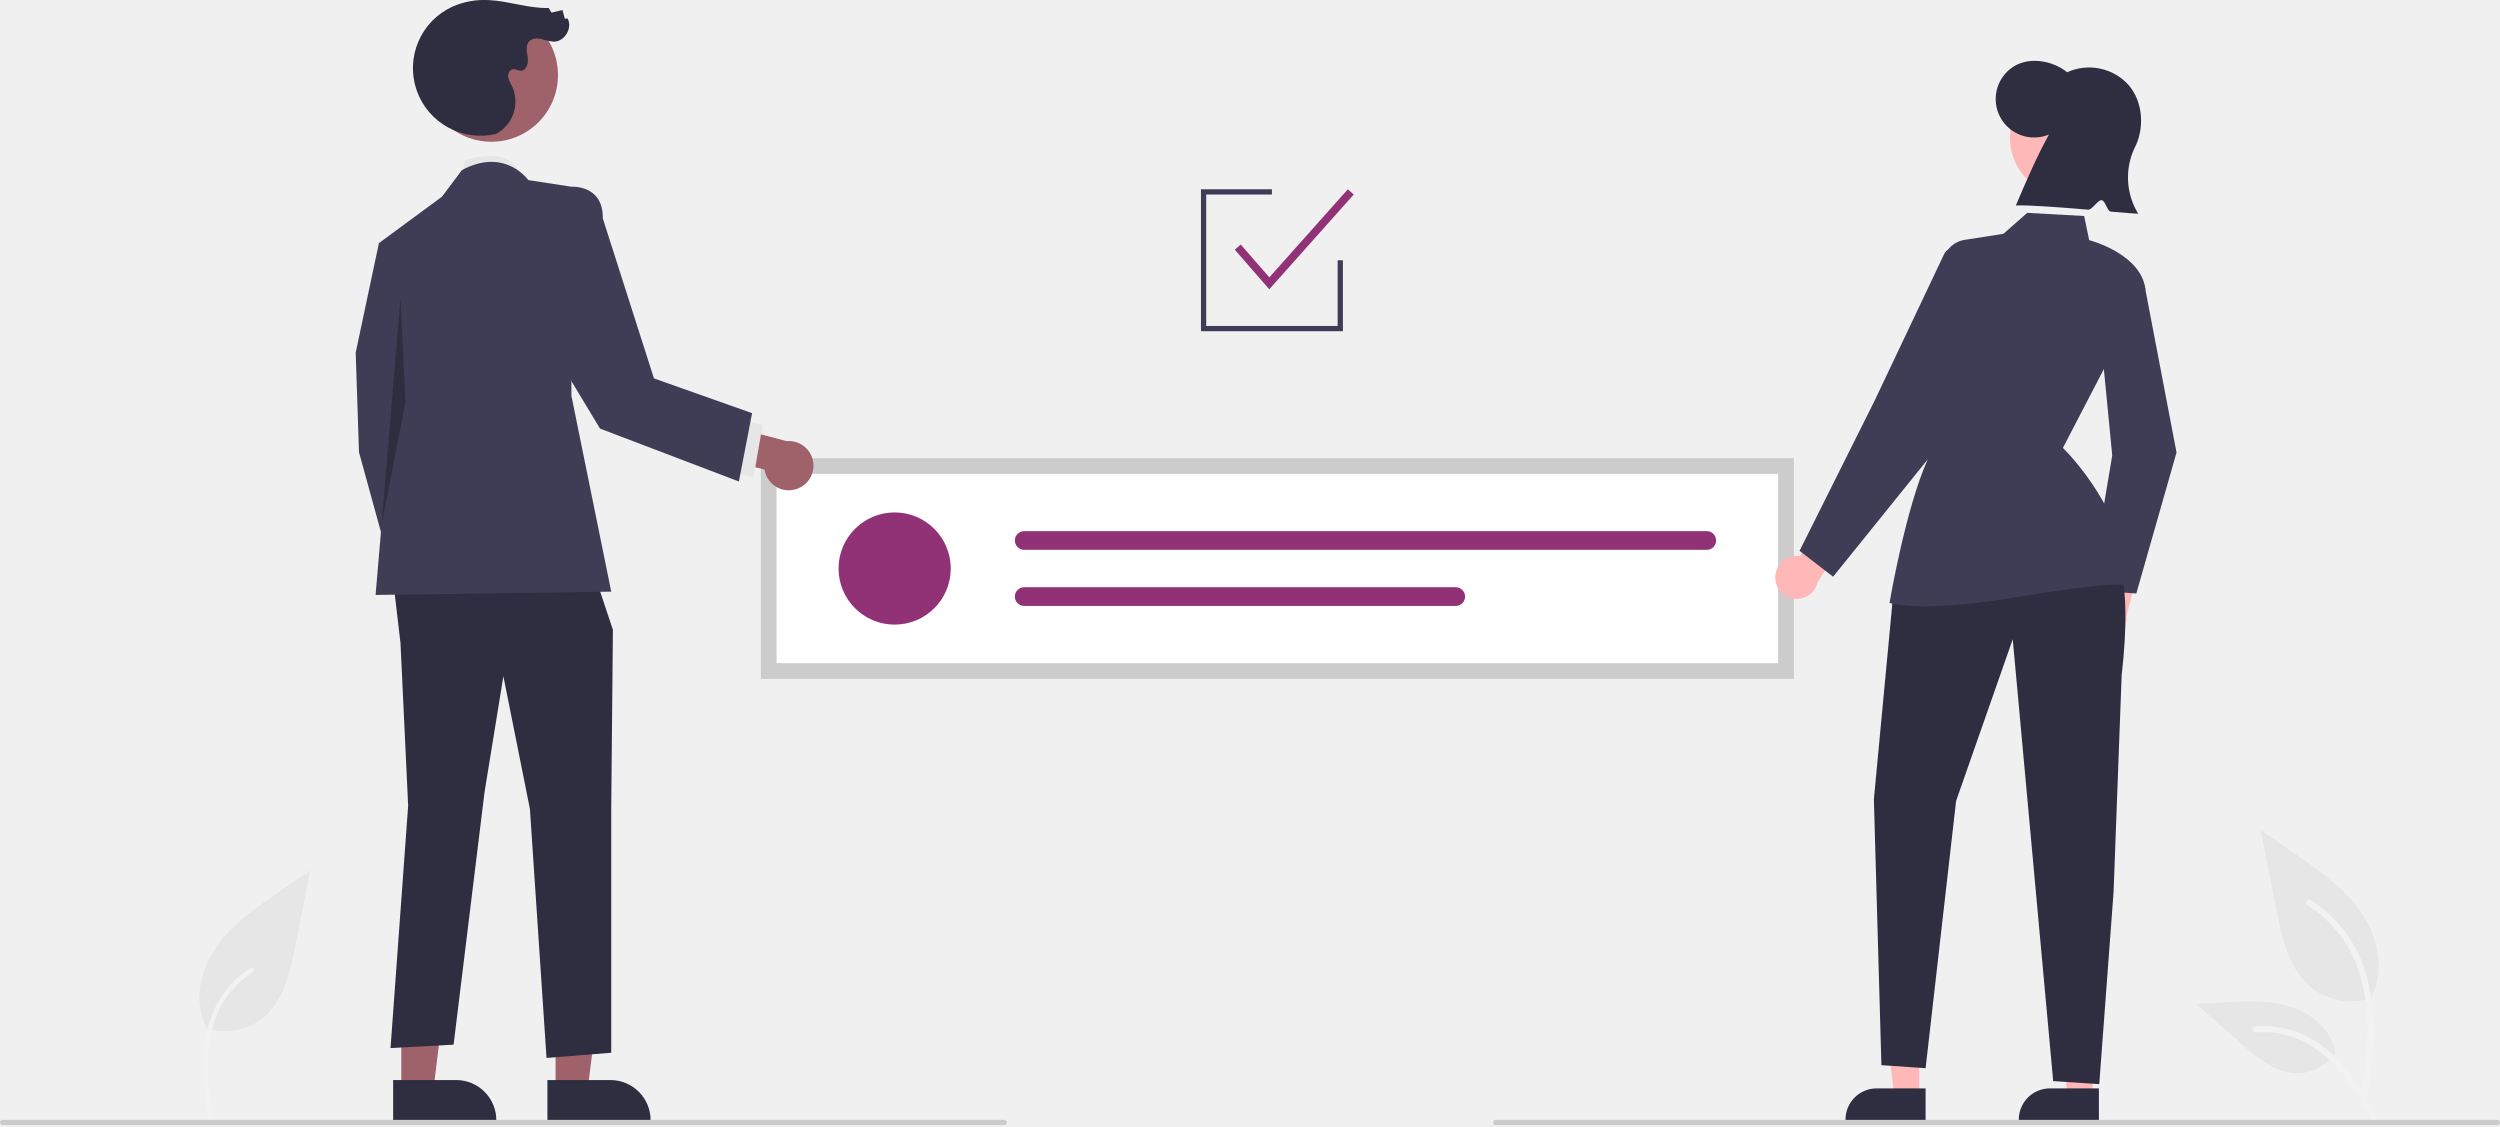
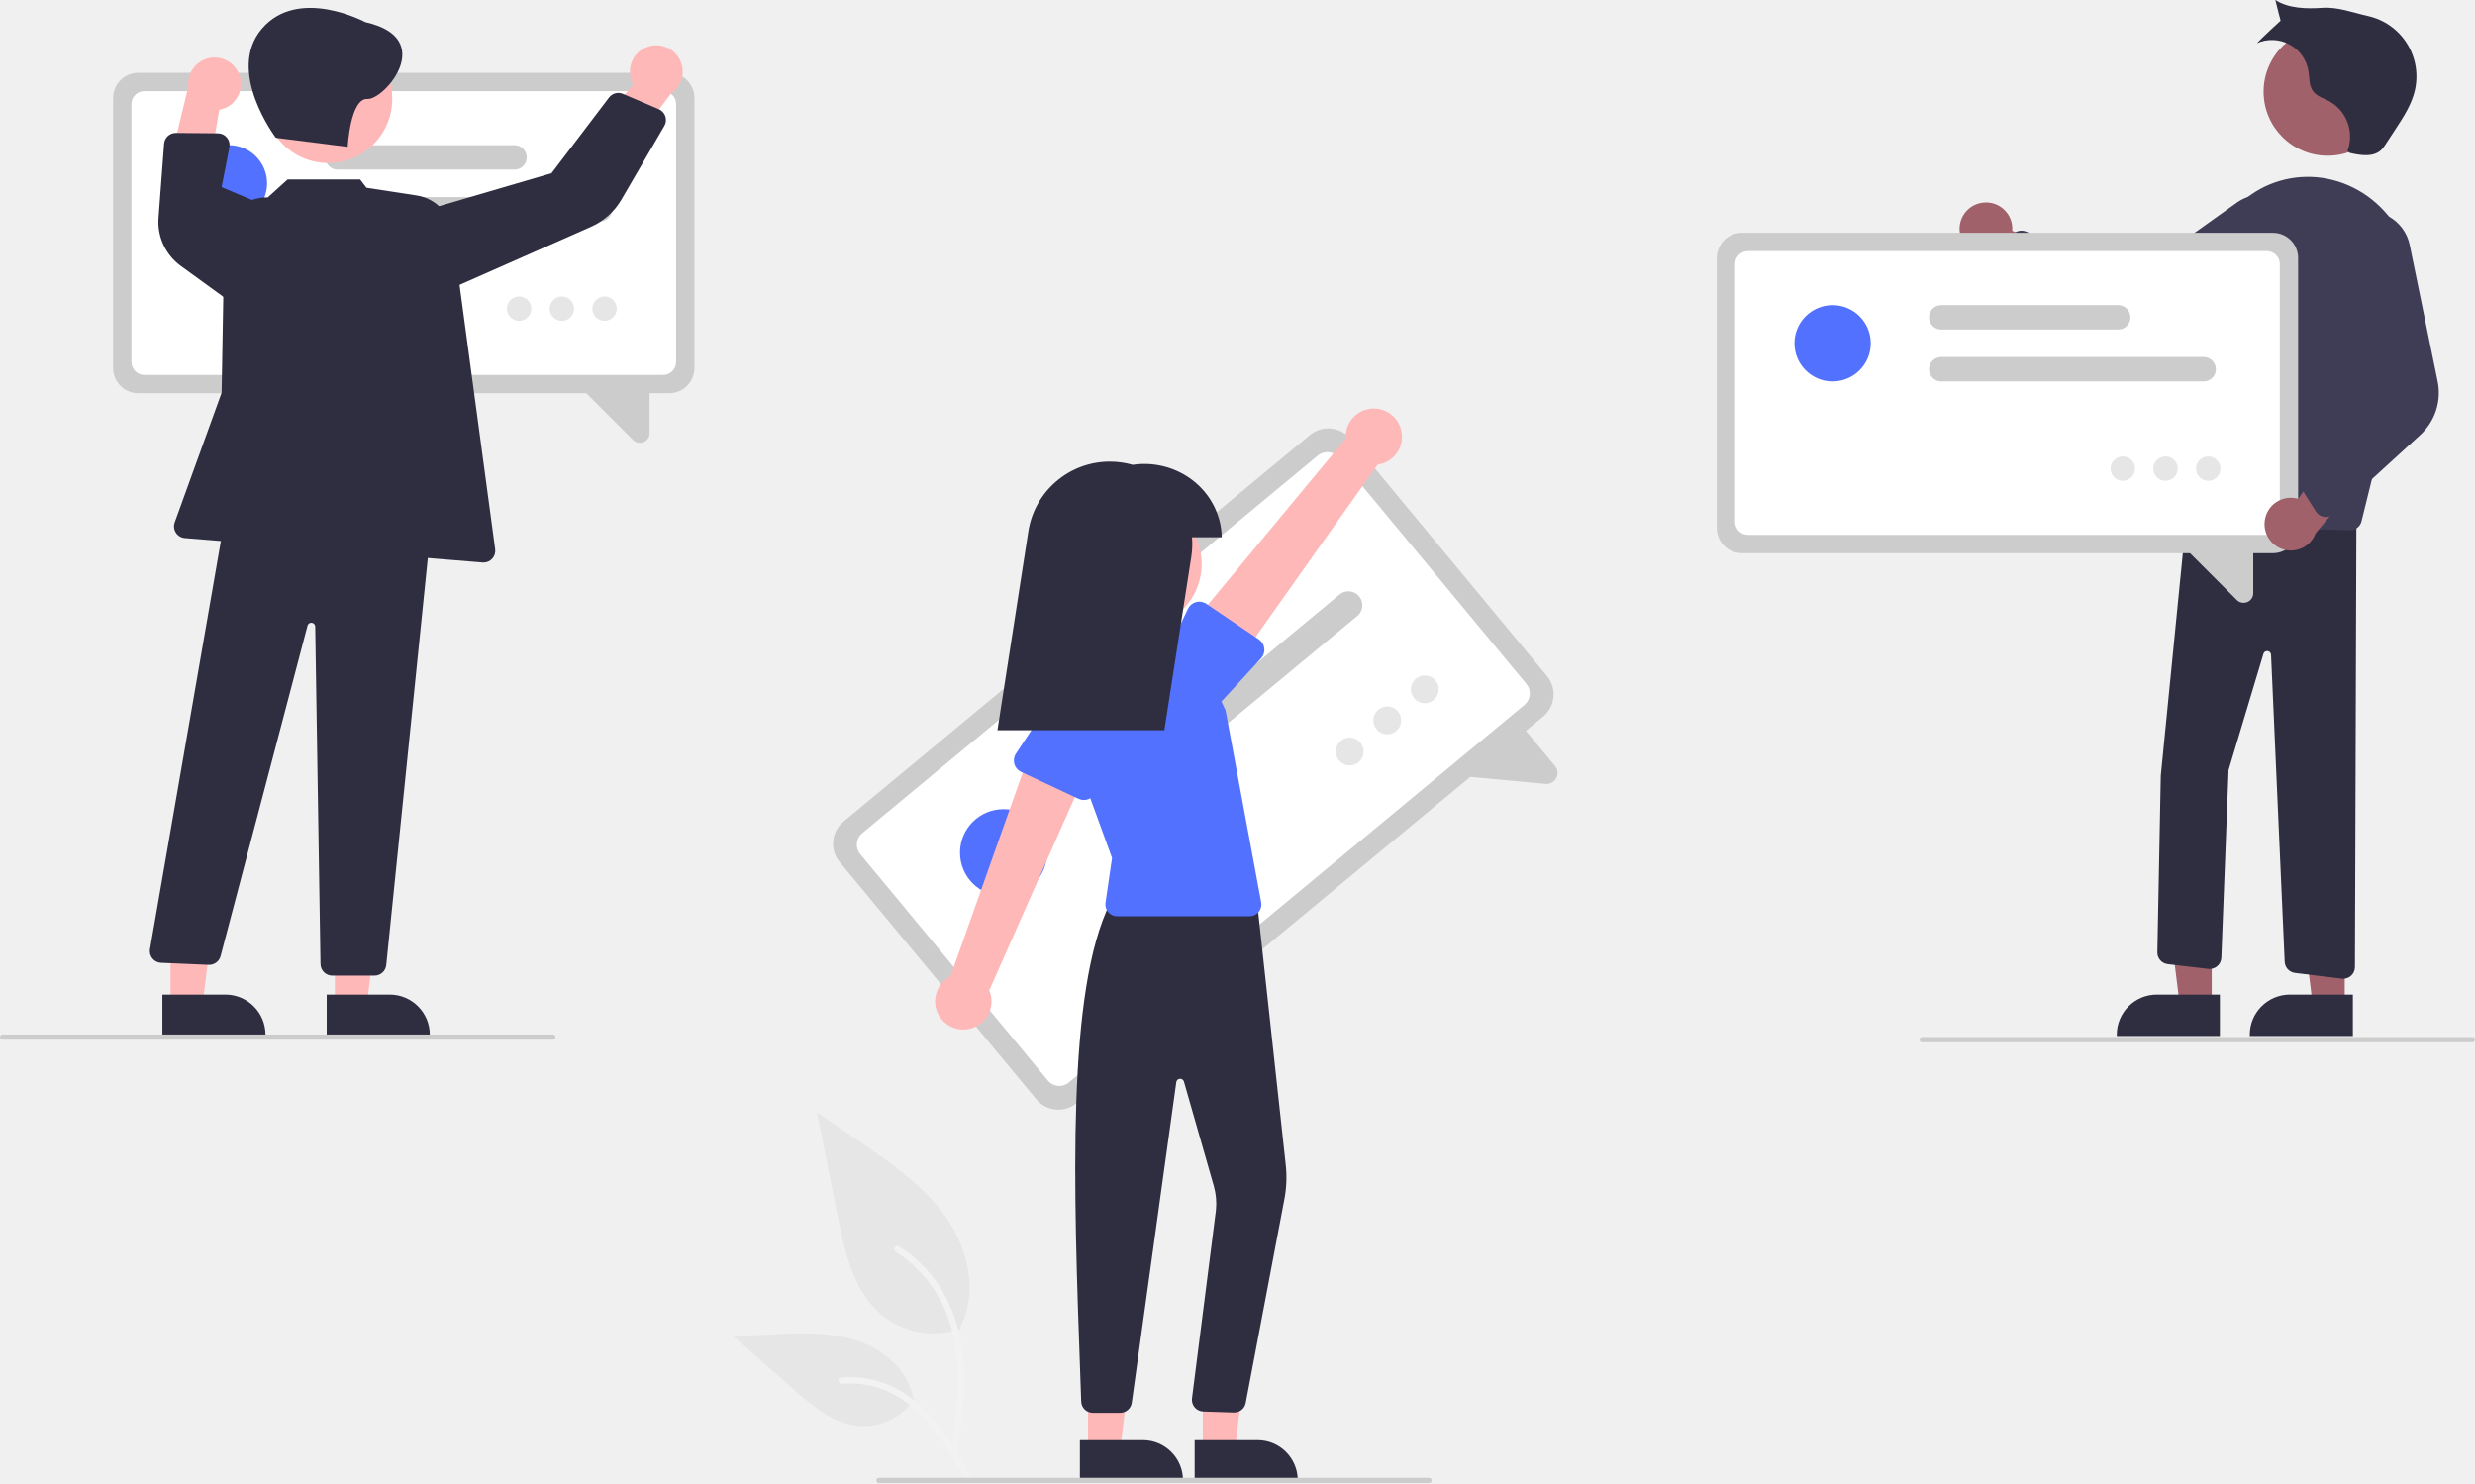
- <svg xmlns="http://www.w3.org/2000/svg" width="424" height="191" viewBox="0 0 424 191" fill="none">
-   <g clip-path="url(#clip0_161_488)">
-     <path d="M34.886 174.312C36.528 174.889 38.291 175.034 40.005 174.732C41.718 174.43 43.326 173.692 44.671 172.588C48.099 169.712 49.174 164.973 50.047 160.584L52.633 147.605L47.219 151.333C43.326 154.014 39.345 156.781 36.649 160.664C33.953 164.548 32.776 169.849 34.942 174.05" fill="#E6E6E6" />
-     <path d="M35.349 190.026C34.801 186.035 34.238 181.992 34.622 177.958C34.964 174.375 36.056 170.875 38.282 168.006C39.463 166.486 40.901 165.183 42.53 164.157C42.955 163.889 43.345 164.562 42.922 164.829C40.104 166.61 37.924 169.24 36.697 172.34C35.342 175.787 35.124 179.545 35.359 183.207C35.501 185.422 35.8 187.621 36.102 189.819C36.126 189.918 36.111 190.023 36.061 190.112C36.01 190.201 35.928 190.268 35.83 190.298C35.73 190.325 35.624 190.311 35.535 190.26C35.445 190.209 35.379 190.125 35.351 190.026L35.349 190.026Z" fill="#F2F2F2" />
-     <path d="M402.298 169.233C400.549 169.848 398.671 170.002 396.845 169.68C395.019 169.359 393.307 168.572 391.873 167.397C388.222 164.332 387.077 159.284 386.145 154.609L383.39 140.781L389.158 144.752C393.307 147.609 397.548 150.557 400.42 154.694C403.293 158.831 404.546 164.479 402.239 168.955" fill="#E6E6E6" />
-     <path d="M401.407 186.938C402.133 181.649 402.88 176.291 402.37 170.945C401.917 166.197 400.469 161.56 397.52 157.757C395.954 155.742 394.049 154.016 391.891 152.656C391.328 152.301 390.81 153.193 391.37 153.547C395.105 155.907 397.994 159.392 399.621 163.5C401.417 168.069 401.705 173.049 401.396 177.901C401.209 180.836 400.811 183.751 400.412 186.663C400.381 186.795 400.4 186.934 400.467 187.052C400.534 187.169 400.643 187.257 400.773 187.298C400.904 187.333 401.045 187.315 401.164 187.248C401.282 187.18 401.37 187.069 401.407 186.937L401.407 186.938Z" fill="#F2F2F2" />
-     <path d="M396.181 178.451C395.431 179.591 394.4 180.519 393.187 181.145C391.974 181.771 390.621 182.075 389.257 182.026C385.75 181.859 382.828 179.413 380.198 177.09L372.417 170.22L377.567 169.974C381.27 169.796 385.069 169.63 388.596 170.773C392.124 171.917 395.377 174.664 396.021 178.315" fill="#E6E6E6" />
-     <path d="M403.459 189.979C399.964 183.794 395.91 176.921 388.666 174.724C386.652 174.115 384.54 173.897 382.444 174.081C381.783 174.138 381.948 175.157 382.607 175.1C386.121 174.808 389.628 175.736 392.537 177.727C395.337 179.633 397.517 182.282 399.362 185.092C400.492 186.813 401.505 188.607 402.517 190.399C402.84 190.971 403.787 190.558 403.459 189.979Z" fill="#F2F2F2" />
-     <path d="M304.246 115.148H129.029V77.697H304.246V115.148Z" fill="white" />
-     <path d="M151.733 105.936C156.987 105.936 161.247 101.676 161.247 96.422C161.247 91.168 156.987 86.908 151.733 86.908C146.479 86.908 142.219 91.168 142.219 96.422C142.219 101.676 146.479 105.936 151.733 105.936Z" fill="#913276" />
-     <path d="M173.705 90.08C173.285 90.08 172.881 90.247 172.584 90.544C172.287 90.842 172.12 91.245 172.12 91.665C172.12 92.086 172.287 92.489 172.584 92.787C172.881 93.084 173.285 93.251 173.705 93.251H289.473C289.893 93.25 290.296 93.083 290.592 92.785C290.889 92.488 291.055 92.085 291.055 91.665C291.055 91.246 290.889 90.843 290.592 90.546C290.296 90.248 289.893 90.081 289.473 90.08H173.705Z" fill="#913276" />
-     <path d="M173.705 99.594C173.285 99.593 172.881 99.759 172.583 100.056C172.285 100.352 172.117 100.755 172.116 101.176C172.115 101.596 172.282 102 172.578 102.298C172.875 102.596 173.278 102.764 173.698 102.765H246.888C247.097 102.765 247.303 102.724 247.496 102.645C247.689 102.565 247.864 102.449 248.011 102.301C248.159 102.154 248.276 101.979 248.356 101.787C248.436 101.594 248.477 101.388 248.477 101.179C248.477 100.971 248.436 100.764 248.356 100.572C248.276 100.379 248.159 100.204 248.011 100.057C247.864 99.91 247.689 99.793 247.496 99.713C247.303 99.634 247.097 99.593 246.888 99.594H173.705Z" fill="#913276" />
-     <path d="M304.246 115.148H129.029V77.697H304.246V115.148ZM131.704 112.473H301.571V80.372H131.704V112.473Z" fill="#CCCCCC" />
-     <path d="M353.589 105.845C353.419 105.344 353.36 104.812 353.418 104.287C353.476 103.761 353.648 103.254 353.923 102.802C354.197 102.35 354.568 101.964 355.008 101.671C355.448 101.378 355.947 101.184 356.47 101.105L358.453 93.08L363.624 93.095L360.664 104.389C360.74 105.276 360.487 106.161 359.954 106.874C359.421 107.587 358.645 108.08 357.773 108.26C356.901 108.439 355.993 108.293 355.222 107.847C354.451 107.402 353.87 106.69 353.589 105.845Z" fill="#FFB7B7" />
-     <path d="M362.319 100.652L354.399 100.103L358.235 77.245L355.794 52.077L363.8 48.794L369.139 76.744L369.124 76.795L362.319 100.652Z" fill="#3F3D56" />
-     <path d="M301.084 97.973C301.074 97.444 301.181 96.92 301.397 96.437C301.612 95.954 301.931 95.524 302.33 95.177C302.73 94.831 303.2 94.576 303.709 94.431C304.217 94.286 304.752 94.254 305.274 94.338L309.612 87.301L314.531 88.894L308.266 98.746C308.067 99.614 307.556 100.379 306.831 100.895C306.106 101.412 305.217 101.645 304.331 101.55C303.446 101.454 302.626 101.038 302.028 100.378C301.429 99.719 301.093 98.863 301.084 97.973Z" fill="#FFB7B7" />
-     <path d="M325.506 185.964H321.294L319.29 169.715L325.507 169.715L325.506 185.964Z" fill="#FFB7B7" />
-     <path d="M326.581 190.048L312.997 190.048V189.876C312.997 188.474 313.554 187.129 314.545 186.137C315.537 185.146 316.882 184.589 318.284 184.589L326.581 184.589L326.581 190.048Z" fill="#2F2E41" />
-     <path d="M354.897 185.964H350.684L348.68 169.715L354.897 169.715L354.897 185.964Z" fill="#FFB7B7" />
-     <path d="M355.971 190.048L342.387 190.048V189.876C342.387 188.474 342.944 187.129 343.935 186.137C344.927 185.146 346.272 184.589 347.674 184.589L355.971 184.589L355.971 190.048Z" fill="#2F2E41" />
-     <path d="M350.89 33.373C356.418 33.373 360.899 28.892 360.899 23.364C360.899 17.837 356.418 13.356 350.89 13.356C345.363 13.356 340.882 17.837 340.882 23.364C340.882 28.892 345.363 33.373 350.89 33.373Z" fill="#FFB8B8" />
-     <path d="M347.51 22.816C346.014 23.441 344.34 23.488 342.812 22.946C341.284 22.404 340.013 21.313 339.246 19.885C338.478 18.457 338.27 16.794 338.662 15.221C339.054 13.648 340.017 12.277 341.364 11.376C344.028 9.593 348.006 10.183 350.589 12.251C352.33 11.459 354.278 11.241 356.151 11.63C358.024 12.019 359.724 12.993 361.006 14.412C363.499 17.296 363.772 21.874 361.955 25.236C361.161 26.988 360.808 28.909 360.928 30.83C361.049 32.75 361.638 34.612 362.645 36.252C361.864 36.22 360.143 36.075 357.99 35.889C357.367 35.836 357.098 34.006 356.415 33.947C355.812 33.895 354.801 35.614 354.17 35.561C349.495 35.166 344.261 34.765 341.888 34.843C343.676 30.659 345.464 26.474 347.51 22.816Z" fill="#2F2E41" />
-     <path d="M358.566 93.873C358.566 93.873 361.818 97.227 359.832 114.544L358.46 151.314L356.032 183.873L348.221 183.353L341.36 108.415L331.755 135.837L326.583 181.172L319.088 180.653L317.809 135.57L321.094 100.729L358.566 93.873Z" fill="#2F2E41" />
-     <path d="M326.372 102.826C322.376 102.826 320.766 102.346 320.648 102.309L320.463 102.25L320.495 102.059C320.522 101.901 323.207 86.247 326.891 78.029L329.482 44.699C329.556 43.709 329.963 42.773 330.637 42.044C331.312 41.315 332.213 40.836 333.194 40.684L339.784 39.65L343.815 36.1L353.471 36.634L354.323 40.719C355.477 41.042 363.099 43.378 363.853 48.971L363.862 49.041L363.83 49.103L349.868 75.963C351.047 77.127 360.372 86.706 361.005 98.951L361.02 99.246L360.732 99.18C360.706 99.175 357.722 98.608 342.031 101.26C334.774 102.487 329.73 102.826 326.372 102.826Z" fill="#3F3D56" />
-     <path d="M310.894 97.811L305.203 93.428L317.905 68.014L329.719 43.106C329.884 42.758 330.152 42.469 330.486 42.278C330.82 42.086 331.205 42.001 331.589 42.035C331.972 42.068 332.337 42.218 332.633 42.465C332.929 42.711 333.142 43.042 333.244 43.414L336.169 54.022L327.024 77.814L310.894 97.811Z" fill="#3F3D56" />
-     <path d="M423.554 190.822H253.687C253.568 190.822 253.455 190.775 253.371 190.692C253.288 190.608 253.241 190.495 253.241 190.377C253.241 190.258 253.288 190.145 253.371 190.061C253.455 189.978 253.568 189.931 253.687 189.931H423.554C423.672 189.931 423.786 189.978 423.869 190.061C423.953 190.145 424 190.258 424 190.377C424 190.495 423.953 190.608 423.869 190.692C423.786 190.775 423.672 190.822 423.554 190.822Z" fill="#CBCBCB" />
-     <path d="M227.757 56.176H203.682V32.101H215.719V32.992H204.573V55.285H226.866V44.139H227.757V56.176Z" fill="#3F3D56" />
-     <path d="M215.268 49.065L209.419 42.349L210.427 41.47L215.279 47.041L228.595 32.102L229.593 32.992L215.268 49.065Z" fill="#913276" />
-     <path d="M78.336 29.979L78.899 27.164C78.899 27.164 87.179 24.35 88.105 29.979H78.336Z" fill="#E6E6E6" />
-     <path d="M94.226 184.947H99.654L102.236 164.011H94.225L94.226 184.947Z" fill="#9F616A" />
-     <path d="M92.841 183.175L103.531 183.174H103.531C105.338 183.174 107.07 183.892 108.348 185.17C109.625 186.447 110.343 188.18 110.343 189.986V190.208L92.842 190.208L92.841 183.175Z" fill="#2F2E41" />
-     <path d="M68.061 184.947H73.488L76.07 164.011H68.06L68.061 184.947Z" fill="#9F616A" />
-     <path d="M66.676 183.175L77.365 183.174H77.366C79.172 183.174 80.905 183.892 82.183 185.17C83.46 186.447 84.178 188.18 84.178 189.986V190.208L66.676 190.208L66.676 183.175Z" fill="#2F2E41" />
-     <path d="M70.456 41.799L64.264 41.236L60.324 59.812L60.886 76.698L67.078 99.214L75.522 94.148L71.019 71.07L70.456 41.799Z" fill="#3F3D56" />
-     <path d="M66.537 97.244L67.923 109.065L69.224 136.647L66.234 177.748L76.929 177.174L82.171 134.395L85.372 114.693L89.875 137.209L92.69 179.426L103.666 178.546V137.061L103.948 106.813L100.008 94.992L66.537 97.244Z" fill="#2F2E41" />
-     <path d="M89.594 30.541C89.594 30.541 85.654 24.913 78.336 28.853L74.959 33.356L64.264 41.236L66.516 67.692L63.701 100.903L103.666 100.34L96.912 67.129V31.667L89.594 30.541Z" fill="#3F3D56" />
-     <path opacity="0.25" d="M67.923 50.58L64.695 89.17L68.767 68.255L67.923 50.58Z" fill="black" />
-     <path d="M135.104 82.935C134.529 83.13 133.919 83.197 133.315 83.131C132.712 83.065 132.131 82.867 131.612 82.552C131.093 82.237 130.65 81.812 130.314 81.306C129.977 80.802 129.755 80.229 129.664 79.629L120.454 77.353L120.472 71.418L133.433 74.816C134.451 74.729 135.466 75.019 136.285 75.63C137.103 76.242 137.669 77.132 137.875 78.133C138.081 79.134 137.913 80.176 137.402 81.061C136.891 81.946 136.073 82.613 135.104 82.935Z" fill="#9F616A" />
-     <path d="M125.473 71.347L123.924 80.219L127.806 80.897L129.355 72.025L125.473 71.347Z" fill="#E6E6E6" />
-     <path d="M83.33 24.04C89.572 24.04 94.633 18.979 94.633 12.736C94.633 6.494 89.572 1.433 83.33 1.433C77.087 1.433 72.026 6.494 72.026 12.736C72.026 18.979 77.087 24.04 83.33 24.04Z" fill="#9F616A" />
-     <path d="M84.174 22.707C81.409 23.371 78.496 22.984 76 21.62C73.504 20.256 71.604 18.014 70.669 15.328C69.735 12.642 69.831 9.704 70.941 7.086C72.05 4.467 74.093 2.354 76.673 1.157C78.66 0.271 80.833 -0.119 83.004 0.021C86.384 0.199 89.67 1.448 93.054 1.356L93.544 2.145L95.393 1.696L95.789 3.164L96.276 3.147C97.148 4.768 95.745 7.088 93.904 7.069C93.181 6.985 92.467 6.83 91.774 6.605C91.062 6.452 90.222 6.49 89.731 7.028C89.093 7.728 89.371 8.819 89.504 9.757C89.637 10.694 89.304 11.957 88.358 11.988C87.874 12.003 87.415 11.657 86.939 11.748C86.386 11.854 86.106 12.522 86.187 13.08C86.324 13.627 86.547 14.149 86.849 14.625C87.489 16.021 87.591 17.604 87.135 19.07C86.679 20.536 85.698 21.782 84.379 22.568" fill="#2F2E41" />
-     <path d="M94.225 33.842L96.912 31.667C96.912 31.667 102.334 31.29 102.236 37.038L110.912 64.178L127.556 70.074L125.314 81.662L101.764 72.691L89.803 52.864L94.225 33.842Z" fill="#3F3D56" />
-     <path d="M170.313 190.822H0.446C0.328 190.822 0.214 190.775 0.131 190.692C0.047 190.608 0 190.495 0 190.377C0 190.258 0.047 190.145 0.131 190.061C0.214 189.978 0.328 189.931 0.446 189.931H170.313C170.432 189.931 170.545 189.978 170.629 190.061C170.712 190.145 170.759 190.258 170.759 190.377C170.759 190.495 170.712 190.608 170.629 190.692C170.545 190.775 170.432 190.822 170.313 190.822Z" fill="#CBCBCB" />
-   </g>
-   <defs>
-     <clipPath id="clip0_161_488">
-       <rect width="424" height="190.822" fill="white" />
-     </clipPath>
-   </defs>
+ <svg xmlns="http://www.w3.org/2000/svg" data-name="Layer 1" width="949" height="568.653" viewBox="0 0 949 568.653">
+   <path d="M493.954,675.174a31.517,31.517,0,0,1-30.435-5.361c-10.66-8.947-14.002-23.687-16.721-37.336l-8.043-40.37,16.84,11.595c12.11,8.339,24.493,16.944,32.878,29.023s12.045,28.566,5.308,41.635" transform="translate(-125.5 -165.6736)" fill="#e6e6e6" />
+   <path d="M492.515,724.05c1.704-12.415,3.457-24.99,2.261-37.538-1.062-11.144-4.462-22.029-11.383-30.953a51.491,51.491,0,0,0-13.211-11.971c-1.321-.834-2.537,1.26-1.222,2.09a48.952,48.952,0,0,1,19.363,23.363c4.216,10.722,4.893,22.411,4.166,33.801-.439,6.888-1.37,13.731-2.309,20.565a1.254,1.254,0,0,0,.845,1.489,1.218,1.218,0,0,0,1.489-.845Z" transform="translate(-125.5 -165.6736)" fill="#f2f2f2" />
+   <path d="M476.098,702.081a23.201,23.201,0,0,1-20.215,10.433c-10.233-.486-18.764-7.628-26.444-14.408l-22.715-20.056,15.034-.719c10.811-.517,21.901-1,32.199,2.334s19.794,11.358,21.677,22.016" transform="translate(-125.5 -165.6736)" fill="#e6e6e6" />
+   <path d="M497.332,731.187c-8.204-14.516-17.719-30.648-34.722-35.805a38.746,38.746,0,0,0-14.604-1.508c-1.551.134-1.163,2.524.384,2.39a35.996,35.996,0,0,1,23.306,6.166c6.572,4.473,11.688,10.692,16.019,17.287,2.653,4.039,5.029,8.25,7.405,12.455.759,1.344,2.979.374,2.211-.986Z" transform="translate(-125.5 -165.6736)" fill="#f2f2f2" />
+   <path d="M717.213,440.397,538.36,588.632a11.027,11.027,0,0,1-15.508-1.452L447.457,496.211a11.027,11.027,0,0,1,1.452-15.508L627.761,332.469A11.027,11.027,0,0,1,643.27,333.92L718.665,424.889A11.027,11.027,0,0,1,717.213,440.397Z" transform="translate(-125.5 -165.6736)" fill="#ccc" />
+   <path d="M710.046,435.934,535.304,580.76a5.68,5.68,0,0,1-7.989-.748l-71.987-86.857a5.68,5.68,0,0,1,.748-7.989L630.817,340.34a5.68,5.68,0,0,1,7.989.748l71.987,86.857A5.68,5.68,0,0,1,710.046,435.934Z" transform="translate(-125.5 -165.6736)" fill="#fff" />
+   <path d="M718.101,466.25l-35.94-3.364,25.723-20.245,13.857,16.719a4.152,4.152,0,0,1,.482,4.661,4.279,4.279,0,0,1-1.051,1.302A4.16,4.16,0,0,1,718.101,466.25Z" transform="translate(-125.5 -165.6736)" fill="#ccc" />
+   <path d="M645.928,401.875l-88.399,73.265a5.34,5.34,0,1,1-6.815-8.223l88.399-73.265a5.34,5.34,0,1,1,6.815,8.223Z" transform="translate(-125.5 -165.6736)" fill="#ccc" />
+   <path d="M602.664,408.255l-59.618,49.411a5.34,5.34,0,1,1-6.815-8.223l59.618-49.411a5.34,5.34,0,0,1,6.815,8.223Z" transform="translate(-125.5 -165.6736)" fill="#ccc" />
+   <circle cx="384.787" cy="326.947" r="16.688" fill="#5271ff" />
+   <circle cx="517.532" cy="288.156" r="5.34" fill="#e6e6e6" />
+   <circle cx="531.923" cy="276.229" r="5.34" fill="#e6e6e6" />
+   <circle cx="546.313" cy="264.302" r="5.34" fill="#e6e6e6" />
+   <polygon points="461.198 556.214 473.458 556.213 479.29 508.925 461.196 508.926 461.198 556.214" fill="#ffb8b8" />
+   <path d="M583.571,717.885l24.144-.001h.001a15.386,15.386,0,0,1,15.386,15.386v.5l-39.531.001Z" transform="translate(-125.5 -165.6736)" fill="#2f2e41" />
+   <polygon points="417.198 556.214 429.458 556.213 435.29 508.925 417.196 508.926 417.198 556.214" fill="#ffb8b8" />
+   <path d="M539.571,717.885l24.144-.001h.001a15.386,15.386,0,0,1,15.386,15.386v.5l-39.531.001Z" transform="translate(-125.5 -165.6736)" fill="#2f2e41" />
+   <path d="M555.001,707.419h-.002l-10.426-.003a4.482,4.482,0,0,1-4.495-4.338l-.328-9.121c-2.635-72.94-5.361-148.364,11.517-182.265l.132-.267,55.88-2.022,11.219,102.911a44.621,44.621,0,0,1-.52,13.164L603.148,703.627a4.499,4.499,0,0,1-4.597,3.658l-11.71-.38a4.502,4.502,0,0,1-4.302-4.943l9.199-72.279a24.702,24.702,0,0,0-.835-9.284l-11.44-39.994a1.5,1.5,0,0,0-2.928.206L559.458,703.538A4.518,4.518,0,0,1,555.001,707.419Z" transform="translate(-125.5 -165.6736)" fill="#2f2e41" />
+   <circle cx="436.183" cy="216.281" r="24.561" fill="#ffb8b8" />
+   <path d="M604.66,517h-50.823a4.5,4.5,0,0,1-4.453-5.15l2.511-17.196-14.744-40.554a29.844,29.844,0,0,1,24.009-39.767h0a29.73,29.73,0,0,1,31.021,16.815l3.239,6.891L609.085,511.679a4.5,4.5,0,0,1-4.425,5.32Z" transform="translate(-125.5 -165.6736)" fill="#5271ff" />
+   <path d="M497.374,560.136a10.743,10.743,0,0,0,7.445-14.694l39.602-89.472-22.655-5.706L489.962,540.006a10.801,10.801,0,0,0,7.412,20.13Z" transform="translate(-125.5 -165.6736)" fill="#ffb8b8" />
+   <path d="M539.06,471.971l-22.033-10.314a4.817,4.817,0,0,1-1.974-7.022l13.39-20.223a13.377,13.377,0,0,1,24.198,11.413l-6.924,23.163a4.817,4.817,0,0,1-6.657,2.982Z" transform="translate(-125.5 -165.6736)" fill="#5271ff" />
+   <path d="M662.575,329.897a10.743,10.743,0,0,1-8.809,13.919L597.197,423.651,580.695,407.115l60.794-73.275a10.801,10.801,0,0,1,21.086-3.943Z" transform="translate(-125.5 -165.6736)" fill="#ffb8b8" />
+   <path d="M610.279,414.281a4.812,4.812,0,0,1-1.235,3.816l-16.349,17.809a13.377,13.377,0,0,1-22.195-14.939L581.012,399.109a4.817,4.817,0,0,1,7.042-1.9l20.142,13.643A4.811,4.811,0,0,1,610.279,414.281Z" transform="translate(-125.5 -165.6736)" fill="#5271ff" />
+   <path d="M593.955,371.674a25.26,25.26,0,0,0-.918-6.576c-3.957-14.622-18.565-23.399-33.225-21.196a31.7,31.7,0,0,0-8.769-1.228h0a31.621,31.621,0,0,0-31.246,26.767l-11.842,76.233h64l10.334-66.526a31.777,31.777,0,0,0,.269-7.474Z" transform="translate(-125.5 -165.6736)" fill="#2f2e41" />
+   <path d="M673.5,734.326h-211a1,1,0,1,1,0-2h211a1,1,0,0,1,0,2Z" transform="translate(-125.5 -165.6736)" fill="#ccc" />
+   <path d="M886.07,243.341a10.056,10.056,0,0,1,10.986,10.819l32.707,14.395-15.602,10.071-28.667-15.214a10.11,10.11,0,0,1,.576-20.071Z" transform="translate(-125.5 -165.6736)" fill="#a0616a" />
+   <circle cx="892.502" cy="35.15" r="24.561" fill="#a0616a" />
+   <polygon points="848.05 385.364 835.79 385.363 829.958 338.075 848.052 338.076 848.05 385.364" fill="#a0616a" />
+   <path d="M976.676,562.921l-39.531-.001v-.5a15.386,15.386,0,0,1,15.386-15.386h.001l24.144.001Z" transform="translate(-125.5 -165.6736)" fill="#2f2e41" />
+   <polygon points="899.05 385.364 886.79 385.363 880.958 338.075 899.052 338.076 899.05 385.364" fill="#a0616a" />
+   <path d="M1027.676,562.921l-39.531-.001v-.5a15.386,15.386,0,0,1,15.386-15.386h.001l24.144.001Z" transform="translate(-125.5 -165.6736)" fill="#2f2e41" />
+   <path d="M1023.969,540.966a4.507,4.507,0,0,1-.549-.034l-17.946-2.209a4.493,4.493,0,0,1-3.944-4.235L996.3,416.723a1.5,1.5,0,0,0-2.857-.554l-13.434,44.784L977.242,532.89a4.498,4.498,0,0,1-5.023,4.295l-15.541-1.829a4.485,4.485,0,0,1-3.973-4.557l1.319-67.714,10.529-106.292.47.018,64.022,2.468-.577,177.201a4.501,4.501,0,0,1-4.501,4.485Z" transform="translate(-125.5 -165.6736)" fill="#2f2e41" />
+   <path d="M1026.62,368.992c-.039,0-.078,0-.117-.001l-64.479-1.689a4.5,4.5,0,0,1-4.341-5.104l12.39-91.191a44.132,44.132,0,0,1,18.68-30.792,38.196,38.196,0,0,1,31.108-5.547c22.506,5.703,36.008,29.87,30.097,53.872l-18.968,77.029A4.526,4.526,0,0,1,1026.62,368.992Z" transform="translate(-125.5 -165.6736)" fill="#3f3d56" />
+   <path d="M942.03,296.578a21.822,21.822,0,0,1-11.964-3.555l-37.602-24.67a4.499,4.499,0,0,1-.799-6.856l5.665-5.98a4.484,4.484,0,0,1,4.932-1.087l42.002,16.726,38.909-27.786a16.155,16.155,0,1,1,16.446,27.678l-48.088,23.357A21.74,21.74,0,0,1,942.03,296.578Z" transform="translate(-125.5 -165.6736)" fill="#3f3d56" />
+   <path d="M1026.512,224.311c4.19.989,9.245,1.749,12.24-1.345a12.511,12.511,0,0,0,1.416-1.89l3.915-5.977c2.999-4.579,6.051-9.277,7.321-14.602a23.741,23.741,0,0,0-17.907-28.674c-5.846-1.309-11.566-3.561-17.542-3.15s-12.985.276-18-3c.313,1.46,2.003,7.913,2.003,7.913s-7.541,6.919-9.054,8.644a14.166,14.166,0,0,1,19.723,10.671c.428,2.626.177,5.538,1.737,7.693,1.484,2.05,4.145,2.768,6.382,3.952a15.563,15.563,0,0,1,6.847,19.045Z" transform="translate(-125.5 -165.6736)" fill="#2f2e41" />
+   <path d="M997.023,377.788H793.434a9.664,9.664,0,0,1-9.653-9.653V264.586a9.664,9.664,0,0,1,9.653-9.653H997.023a9.664,9.664,0,0,1,9.653,9.653V368.135A9.664,9.664,0,0,1,997.023,377.788Z" transform="translate(-125.5 -165.6736)" fill="#ccc" />
+   <path d="M994.683,370.768H795.774a4.978,4.978,0,0,1-4.973-4.973v-98.87a4.978,4.978,0,0,1,4.973-4.973H994.683a4.978,4.978,0,0,1,4.973,4.973v98.87A4.978,4.978,0,0,1,994.683,370.768Z" transform="translate(-125.5 -165.6736)" fill="#fff" />
+   <path d="M983.164,395.73l-22.37-22.37,28.68.725V393.117a3.639,3.639,0,0,1-2.282,3.415,3.75,3.75,0,0,1-1.438.291A3.646,3.646,0,0,1,983.164,395.73Z" transform="translate(-125.5 -165.6736)" fill="#ccc" />
+   <path d="M970.465,311.927H869.84a4.68,4.68,0,1,1,0-9.36H970.465a4.68,4.68,0,0,1,0,9.36Z" transform="translate(-125.5 -165.6736)" fill="#ccc" />
+   <path d="M937.703,292.036H869.84a4.68,4.68,0,1,1,0-9.36H937.703a4.68,4.68,0,1,1,0,9.36Z" transform="translate(-125.5 -165.6736)" fill="#ccc" />
+   <circle cx="702.686" cy="131.628" r="14.626" fill="#5271ff" />
+   <circle cx="813.955" cy="179.692" r="4.68" fill="#e6e6e6" />
+   <circle cx="830.336" cy="179.692" r="4.68" fill="#e6e6e6" />
+   <circle cx="846.716" cy="179.692" r="4.68" fill="#e6e6e6" />
+   <path d="M993.871,365.474a10.056,10.056,0,0,1,12.838-8.54l20.783-29.069,6.665,17.332-20.758,24.948a10.11,10.11,0,0,1-19.529-4.671Z" transform="translate(-125.5 -165.6736)" fill="#a0616a" />
+   <path d="M1017.678,363.906a4.536,4.536,0,0,1-.981-.025,4.489,4.489,0,0,1-3.205-2.06l-4.392-6.968a4.48,4.48,0,0,1,.168-5.048l26.602-36.553-17.291-44.576a16.07,16.07,0,0,1,8.813-20.739h0a16.154,16.154,0,0,1,22.073,11.656l10.728,52.373a21.884,21.884,0,0,1-6.651,20.454l-33.21,30.325A4.487,4.487,0,0,1,1017.678,363.906Z" transform="translate(-125.5 -165.6736)" fill="#3f3d56" />
+   <path d="M1073.5,565.326h-211a1,1,0,0,1,0-2h211a1,1,0,0,1,0,2Z" transform="translate(-125.5 -165.6736)" fill="#ccc" />
+   <path d="M382.118,316.45H178.528a9.664,9.664,0,0,1-9.653-9.653V203.247a9.664,9.664,0,0,1,9.653-9.653H382.118a9.664,9.664,0,0,1,9.653,9.653V306.797A9.664,9.664,0,0,1,382.118,316.45Z" transform="translate(-125.5 -165.6736)" fill="#ccc" />
+   <path d="M379.777,309.43H180.868a4.978,4.978,0,0,1-4.973-4.973v-98.87a4.978,4.978,0,0,1,4.973-4.973H379.777a4.978,4.978,0,0,1,4.973,4.973v98.87A4.978,4.978,0,0,1,379.777,309.43Z" transform="translate(-125.5 -165.6736)" fill="#fff" />
+   <path d="M368.258,334.392l-22.37-22.37,28.68.725v19.032a3.639,3.639,0,0,1-2.282,3.415,3.75,3.75,0,0,1-1.438.291A3.646,3.646,0,0,1,368.258,334.392Z" transform="translate(-125.5 -165.6736)" fill="#ccc" />
+   <path d="M355.559,250.588H254.934a4.68,4.68,0,1,1,0-9.36H355.559a4.68,4.68,0,0,1,0,9.36Z" transform="translate(-125.5 -165.6736)" fill="#ccc" />
+   <path d="M322.798,230.697H254.934a4.68,4.68,0,1,1,0-9.36h67.863a4.68,4.68,0,1,1,0,9.36Z" transform="translate(-125.5 -165.6736)" fill="#ccc" />
+   <circle cx="87.78" cy="70.289" r="14.626" fill="#5271ff" />
+   <circle cx="199.049" cy="118.353" r="4.68" fill="#e6e6e6" />
+   <circle cx="215.43" cy="118.353" r="4.68" fill="#e6e6e6" />
+   <circle cx="231.811" cy="118.353" r="4.68" fill="#e6e6e6" />
+   <path d="M373.674,183.645a10.056,10.056,0,0,0-5.31,14.476l-23.42,26.99,18.409,2.439,19.418-26.004A10.11,10.11,0,0,0,373.674,183.645Z" transform="translate(-125.5 -165.6736)" fill="#ffb8b8" />
+   <path d="M217.298,194.451a10.056,10.056,0,0,1-7.754,13.328l-5.828,35.256L190.088,230.42l7.624-31.546a10.11,10.11,0,0,1,19.586-4.423Z" transform="translate(-125.5 -165.6736)" fill="#ffb8b8" />
+   <polygon points="128.399 385.364 140.659 385.363 146.491 338.075 128.397 338.076 128.399 385.364" fill="#ffb8b8" />
+   <path d="M250.772,547.035l24.144-.001h.001a15.386,15.386,0,0,1,15.386,15.386v.5l-39.531.001Z" transform="translate(-125.5 -165.6736)" fill="#2f2e41" />
+   <polygon points="65.399 385.364 77.659 385.363 83.491 338.075 65.397 338.076 65.399 385.364" fill="#ffb8b8" />
+   <path d="M187.772,547.035l24.144-.001h.001a15.386,15.386,0,0,1,15.386,15.386v.5l-39.531.001Z" transform="translate(-125.5 -165.6736)" fill="#2f2e41" />
+   <circle cx="125.84" cy="37.947" r="24.561" fill="#ffb8b8" />
+   <path d="M248.396,535.328l-2.031-129.406a1.5,1.5,0,0,0-2.959-.324l-33.291,126.576a4.555,4.555,0,0,1-4.571,3.459l-18.29-.782a4.501,4.501,0,0,1-4.272-5.061l28.249-162.658.058-.459,78.682,3.723.513.023L273.611,535.599a4.519,4.519,0,0,1-4.487,4.166H252.895A4.518,4.518,0,0,1,248.396,535.328Z" transform="translate(-125.5 -165.6736)" fill="#2f2e41" />
+   <path d="M310.54,381.357l-114.178-9.37a4.499,4.499,0,0,1-3.864-6.015l17.981-49.712,1.035-59.003a16.181,16.181,0,0,1,16.667-15.891l7.593-6.883h27.82l2.422,3.176,19.357,2.975a16.272,16.272,0,0,1,13.58,13.833L315.368,376.272a4.501,4.501,0,0,1-4.454,5.101C310.79,381.373,310.665,381.368,310.54,381.357Z" transform="translate(-125.5 -165.6736)" fill="#2f2e41" />
+   <path d="M288.294,246.355l48.684-14.264L359.011,203.083a4.499,4.499,0,0,1,5.352-1.416l13.756,5.88a4.5,4.5,0,0,1,2.119,6.403l-16.466,28.256A25.197,25.197,0,0,1,352.119,252.629l-57.261,25.312Z" transform="translate(-125.5 -165.6736)" fill="#2f2e41" />
+   <path d="M194.893,267.691a20.865,20.865,0,0,1-8.604-18.575l2.136-28.308a4.512,4.512,0,0,1,4.488-4.161h.04l16.132.144a4.501,4.501,0,0,1,4.376,5.365l-2.993,15.271,21.36,9.025-17.987,34.993Z" transform="translate(-125.5 -165.6736)" fill="#2f2e41" />
+   <path d="M265.628,174.17s-25.685-13.83-39.685,2.492,5.334,41.848,5.334,41.848l27.548,3.474s1-18.726,7.559-18.363S293.313,180.355,265.628,174.17Z" transform="translate(-125.5 -165.6736)" fill="#2f2e41" />
+   <path d="M337.5,564.326h-211a1,1,0,0,1,0-2h211a1,1,0,0,1,0,2Z" transform="translate(-125.5 -165.6736)" fill="#ccc" />
</svg>
